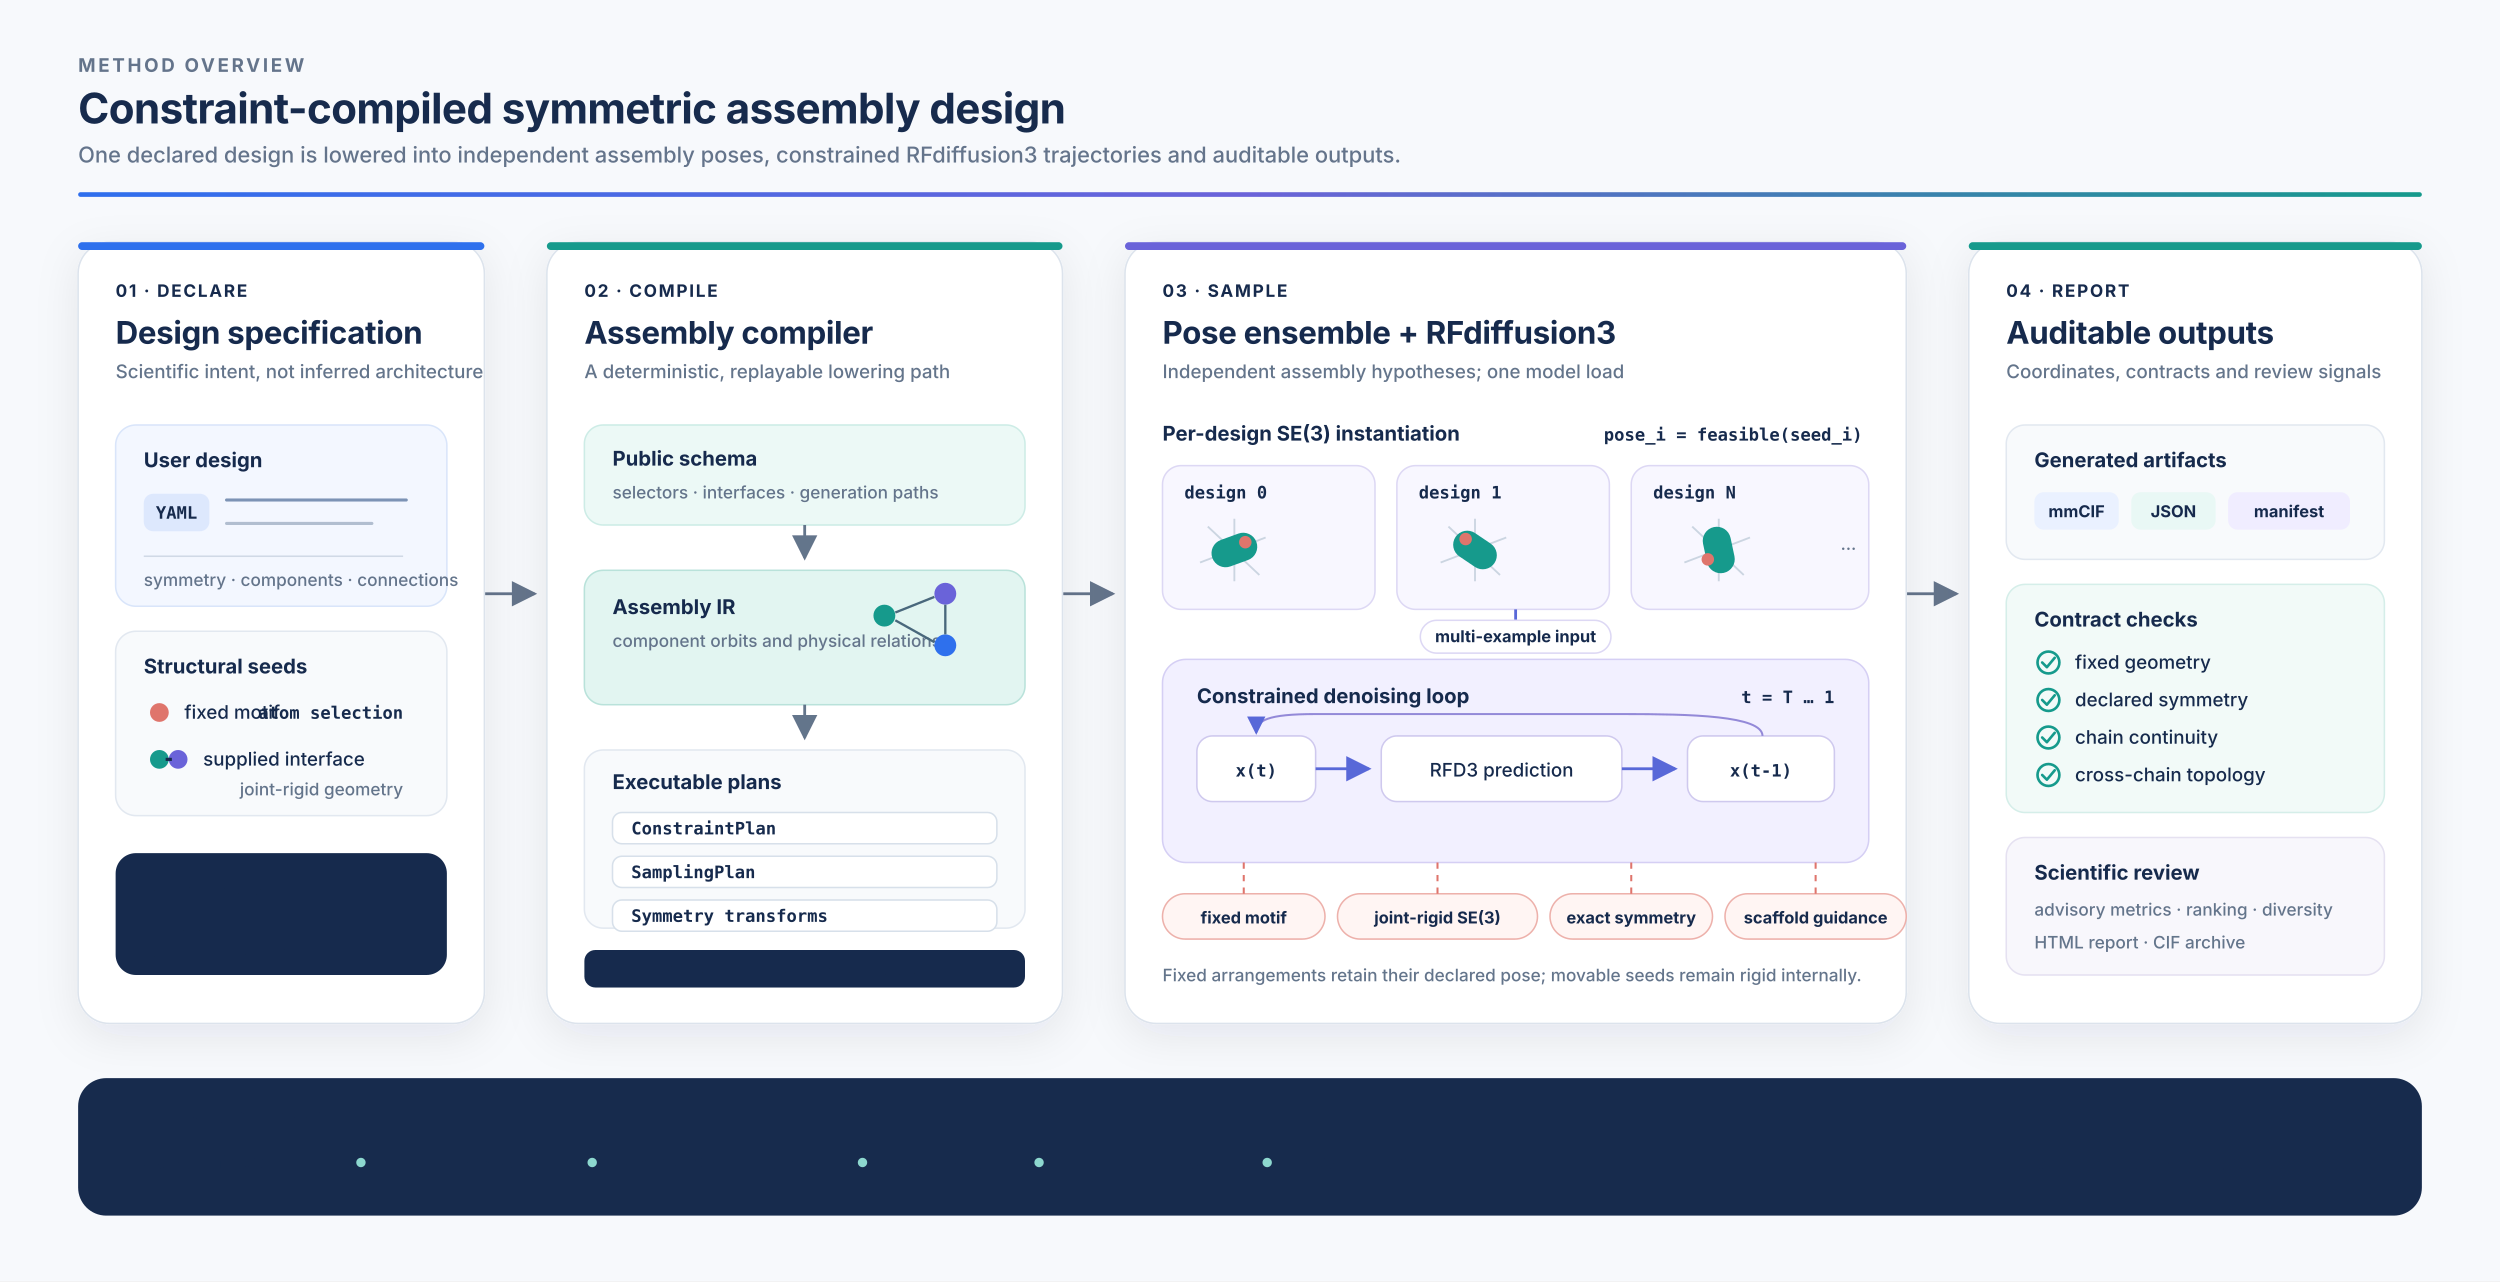
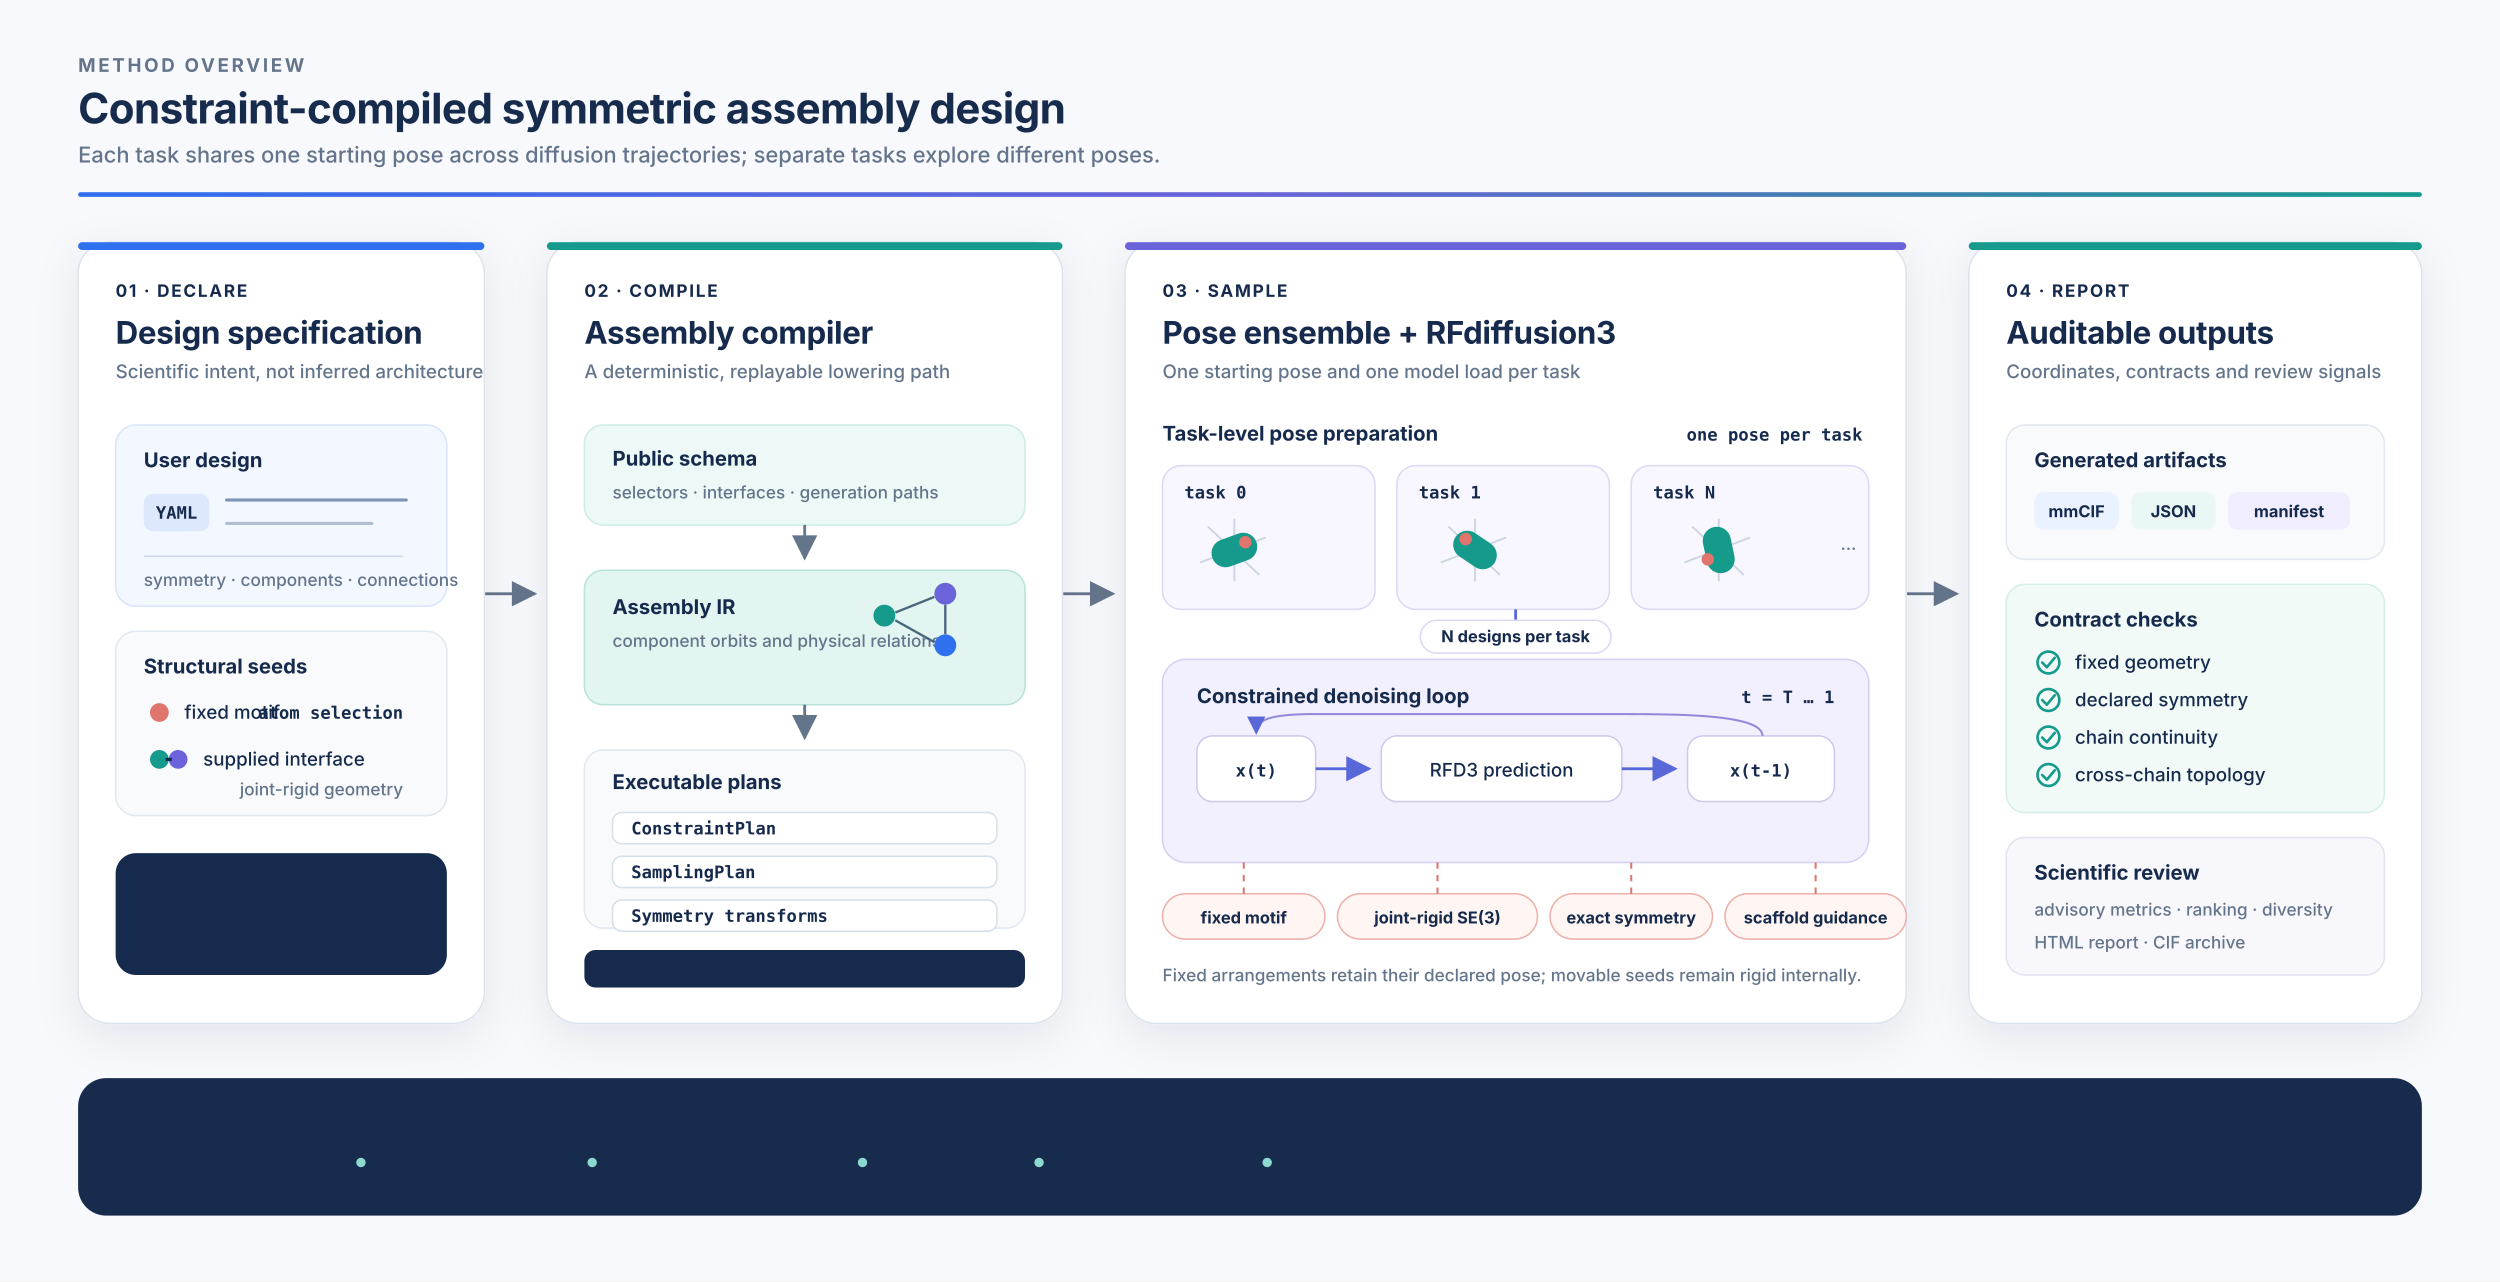
<svg xmlns="http://www.w3.org/2000/svg" width="1600" height="820" viewBox="0 0 1600 820" role="img" aria-labelledby="title desc">
  <defs>
    <filter id="cardShadow" x="-10%" y="-10%" width="120%" height="130%">
      <feDropShadow dx="0" dy="8" stdDeviation="14" flood-color="#102A43" flood-opacity="0.08" />
    </filter>
    <marker id="arrow" markerWidth="9" markerHeight="9" refX="8" refY="4.5" orient="auto">
      <path d="M0 0L9 4.5L0 9Z" fill="#64748B" />
    </marker>
    <marker id="arrowIndigo" markerWidth="9" markerHeight="9" refX="8" refY="4.5" orient="auto">
      <path d="M0 0L9 4.5L0 9Z" fill="#5967D8" />
    </marker>
    <linearGradient id="headerRule" x1="0" x2="1">
      <stop offset="0" stop-color="#2F6FED" />
      <stop offset="0.5" stop-color="#6B63D9" />
      <stop offset="1" stop-color="#159A8C" />
    </linearGradient>
    <style>
      text { font-family: Inter, "IBM Plex Sans", "Segoe UI", Arial, sans-serif; fill: #172B4D; }
      .eyebrow { font-size: 12px; font-weight: 700; letter-spacing: 1.7px; fill: #64748B; }
      .figure-title { font-size: 27px; font-weight: 720; letter-spacing: -0.4px; }
      .figure-subtitle { font-size: 14px; font-weight: 450; fill: #64748B; }
      .stage-index { font-size: 11px; font-weight: 750; letter-spacing: 1.1px; }
      .stage-title { font-size: 20px; font-weight: 720; letter-spacing: -0.2px; }
      .stage-note { font-size: 12px; font-weight: 450; fill: #64748B; }
      .section-title { font-size: 13px; font-weight: 700; }
      .body { font-size: 12px; font-weight: 500; }
      .body-muted { font-size: 11px; font-weight: 500; fill: #64748B; }
      .mono { font-family: "IBM Plex Mono", "SFMono-Regular", Consolas, monospace; font-size: 11px; font-weight: 600; }
      .chip { font-size: 10.5px; font-weight: 650; }
      .connector-label { font-size: 10px; font-weight: 700; letter-spacing: 0.9px; fill: #64748B; }
      .card { fill: #FFFFFF; stroke: #DCE3EC; stroke-width: 1; }
      .subcard { fill: #F8FAFC; stroke: #E2E8F0; stroke-width: 1; }
      .flow { fill: none; stroke: #64748B; stroke-width: 1.8; marker-end: url(#arrow); }
      .flow-indigo { fill: none; stroke: #5967D8; stroke-width: 1.8; marker-end: url(#arrowIndigo); }
      .soft-line { fill: none; stroke: #CBD5E1; stroke-width: 1.2; }
      .constraint-line { fill: none; stroke: #DF746C; stroke-width: 1.3; stroke-dasharray: 4 4; }
    </style>
  </defs>
  <rect width="1600" height="820" fill="#F7F9FC" />
  <g id="figure_header">
    <text x="50" y="46" class="eyebrow">METHOD OVERVIEW</text>
    <text x="50" y="79" class="figure-title">Constraint-compiled symmetric assembly design</text>
-     <text x="50" y="104" class="figure-subtitle">One declared design is lowered into independent assembly poses, constrained RFdiffusion3 trajectories and auditable outputs.</text>
+     <text x="50" y="104" class="figure-subtitle">Each task shares one starting pose across diffusion trajectories; separate tasks explore different poses.</text>
    <rect x="50" y="123" width="1500" height="3" rx="1.5" fill="url(#headerRule)" />
  </g>
  <g id="main_connectors">
    <path d="M310 380H342" class="flow" />
    <path d="M680 380H712" class="flow" />
    <path d="M1220 380H1252" class="flow" />
  </g>
  <g id="stage_design" filter="url(#cardShadow)">
    <rect x="50" y="155" width="260" height="500" rx="20" class="card" />
    <rect x="50" y="155" width="260" height="5" rx="2.5" fill="#2F6FED" />
    <text x="74" y="190" class="stage-index" fill="#2F6FED">01 · DECLARE</text>
    <text x="74" y="220" class="stage-title">Design specification</text>
    <text x="74" y="242" class="stage-note">Scientific intent, not inferred architecture</text>
    <rect x="74" y="272" width="212" height="116" rx="13" fill="#F3F7FF" stroke="#D9E5FA" />
    <text x="92" y="299" class="section-title">User design</text>
    <rect x="92" y="316" width="42" height="24" rx="6" fill="#2F6FED" opacity="0.11" />
    <text x="113" y="332" text-anchor="middle" class="mono" fill="#2F6FED">YAML</text>
    <line x1="145" y1="320" x2="260" y2="320" stroke="#7B93B5" stroke-width="2" stroke-linecap="round" />
    <line x1="145" y1="335" x2="238" y2="335" stroke="#B1BED0" stroke-width="2" stroke-linecap="round" />
    <line x1="92" y1="356" x2="258" y2="356" stroke="#D0D9E6" />
    <text x="92" y="375" class="body-muted">symmetry · components · connections</text>
    <rect x="74" y="404" width="212" height="118" rx="13" class="subcard" />
    <text x="92" y="431" class="section-title">Structural seeds</text>
    <circle cx="102" cy="456" r="6" fill="#DF746C" />
    <text x="118" y="460" class="body">fixed motif</text>
    <text x="258" y="460" text-anchor="end" class="mono" fill="#64748B">atom selection</text>
    <circle cx="102" cy="486" r="6" fill="#159A8C" />
    <circle cx="114" cy="486" r="6" fill="#6B63D9" />
    <path d="M106 486H110" stroke="#172B4D" stroke-width="2" />
    <text x="130" y="490" class="body">supplied interface</text>
    <text x="258" y="509" text-anchor="end" class="body-muted">joint-rigid geometry</text>
    <rect x="74" y="546" width="212" height="78" rx="13" fill="#172B4D" />
    <text x="92" y="574" class="section-title" fill="#FFFFFF">Declared contract</text>
    <text x="92" y="596" class="body" fill="#DCE6F3">what is fixed · what may move</text>
    <text x="92" y="614" class="body" fill="#DCE6F3">what must be generated</text>
  </g>
  <g id="stage_compiler" filter="url(#cardShadow)">
    <rect x="350" y="155" width="330" height="500" rx="20" class="card" />
    <rect x="350" y="155" width="330" height="5" rx="2.5" fill="#159A8C" />
    <text x="374" y="190" class="stage-index" fill="#159A8C">02 · COMPILE</text>
    <text x="374" y="220" class="stage-title">Assembly compiler</text>
    <text x="374" y="242" class="stage-note">A deterministic, replayable lowering path</text>
    <rect x="374" y="272" width="282" height="64" rx="12" fill="#ECF9F6" stroke="#CDECE6" />
    <text x="392" y="298" class="section-title">Public schema</text>
    <text x="392" y="319" class="body-muted">selectors · interfaces · generation paths</text>
    <path d="M515 336V357" class="flow" />
    <rect x="374" y="365" width="282" height="86" rx="12" fill="#E2F5F1" stroke="#B9E2DA" />
    <text x="392" y="393" class="section-title">Assembly IR</text>
    <text x="392" y="414" class="body-muted">component orbits and physical relations</text>
    <g transform="translate(566 394)">
      <circle cx="0" cy="0" r="7" fill="#159A8C" />
      <circle cx="39" cy="-14" r="7" fill="#6B63D9" />
      <circle cx="39" cy="19" r="7" fill="#2F6FED" />
      <path d="M7-2L32-12M7 3L32 17M39-7V12" stroke="#49677C" stroke-width="1.5" />
    </g>
    <path d="M515 451V472" class="flow" />
    <rect x="374" y="480" width="282" height="114" rx="12" class="subcard" />
    <text x="392" y="505" class="section-title">Executable plans</text>
    <rect x="392" y="520" width="246" height="20" rx="6" fill="#FFFFFF" stroke="#D7E0EA" />
    <rect x="392" y="548" width="246" height="20" rx="6" fill="#FFFFFF" stroke="#D7E0EA" />
    <rect x="392" y="576" width="246" height="20" rx="6" fill="#FFFFFF" stroke="#D7E0EA" />
    <text x="404" y="534" class="mono">ConstraintPlan</text>
    <text x="404" y="562" class="mono">SamplingPlan</text>
    <text x="404" y="590" class="mono">Symmetry transforms</text>
    <rect x="374" y="608" width="282" height="24" rx="7" fill="#172B4D" />
    <text x="515" y="624" text-anchor="middle" class="mono" fill="#FFFFFF">RFD3 per-pose specification</text>
  </g>
  <g id="stage_sampling" filter="url(#cardShadow)">
    <rect x="720" y="155" width="500" height="500" rx="20" class="card" />
    <rect x="720" y="155" width="500" height="5" rx="2.5" fill="#6B63D9" />
    <text x="744" y="190" class="stage-index" fill="#6B63D9">03 · SAMPLE</text>
    <text x="744" y="220" class="stage-title">Pose ensemble + RFdiffusion3</text>
-     <text x="744" y="242" class="stage-note">Independent assembly hypotheses; one model load</text>
-     <text x="744" y="282" class="section-title">Per-design SE(3) instantiation</text>
-     <text x="1192" y="282" text-anchor="end" class="mono" fill="#6B63D9">pose_i = feasible(seed_i)</text>
+     <text x="744" y="242" class="stage-note">One starting pose and one model load per task</text>
+     <text x="744" y="282" class="section-title">Task-level pose preparation</text>
+     <text x="1192" y="282" text-anchor="end" class="mono" fill="#6B63D9">one pose per task</text>
    <g id="pose_ensemble">
      <rect x="744" y="298" width="136" height="92" rx="12" fill="#F8F7FF" stroke="#DDD8F4" />
      <rect x="894" y="298" width="136" height="92" rx="12" fill="#F8F7FF" stroke="#DDD8F4" />
      <rect x="1044" y="298" width="152" height="92" rx="12" fill="#F8F7FF" stroke="#DDD8F4" />
-       <text x="758" y="319" class="mono">design 0</text>
-       <text x="908" y="319" class="mono">design 1</text>
-       <text x="1058" y="319" class="mono">design N</text>
+       <text x="758" y="319" class="mono">task 0</text>
+       <text x="908" y="319" class="mono">task 1</text>
+       <text x="1058" y="319" class="mono">task N</text>
      <g transform="translate(790 352)">
        <path d="M0 20V-20M-22 8L20-8M-17-15L16 16" class="soft-line" />
        <rect x="-15" y="-9" width="30" height="18" rx="9" fill="#159A8C" transform="rotate(-20)" />
        <circle cx="7" cy="-5" r="4" fill="#DF746C" />
      </g>
      <g transform="translate(944 352)">
        <path d="M0 20V-20M-22 8L20-8M-17-15L16 16" class="soft-line" />
        <rect x="-15" y="-9" width="30" height="18" rx="9" fill="#159A8C" transform="rotate(34)" />
        <circle cx="-6" cy="-7" r="4" fill="#DF746C" />
      </g>
      <g transform="translate(1100 352)">
        <path d="M0 20V-20M-22 8L20-8M-17-15L16 16" class="soft-line" />
        <rect x="-15" y="-9" width="30" height="18" rx="9" fill="#159A8C" transform="rotate(78)" />
        <circle cx="-7" cy="6" r="4" fill="#DF746C" />
      </g>
      <text x="1178" y="355" class="body-muted">···</text>
    </g>
    <path d="M970 390V414" class="flow-indigo" />
    <rect x="909" y="397" width="122" height="21" rx="10.5" fill="#FFFFFF" stroke="#DDD8F4" />
-     <text x="970" y="411" text-anchor="middle" class="chip" fill="#6B63D9">multi-example input</text>
+     <text x="970" y="411" text-anchor="middle" class="chip" fill="#6B63D9">N designs per task</text>
    <rect x="744" y="422" width="452" height="130" rx="15" fill="#F2F0FF" stroke="#D5CFF4" />
    <text x="766" y="450" class="section-title">Constrained denoising loop</text>
    <text x="1174" y="450" text-anchor="end" class="mono" fill="#6B63D9">t = T … 1</text>
    <rect x="766" y="471" width="76" height="42" rx="10" fill="#FFFFFF" stroke="#CFC9EE" />
    <rect x="884" y="471" width="154" height="42" rx="10" fill="#FFFFFF" stroke="#CFC9EE" />
    <rect x="1080" y="471" width="94" height="42" rx="10" fill="#FFFFFF" stroke="#CFC9EE" />
    <text x="804" y="497" text-anchor="middle" class="mono">x(t)</text>
    <text x="961" y="497" text-anchor="middle" class="body">RFD3 prediction</text>
    <text x="1127" y="497" text-anchor="middle" class="mono">x(t-1)</text>
    <path d="M842 492H876" class="flow-indigo" />
    <path d="M1038 492H1072" class="flow-indigo" />
    <path d="M1128 471C1128 458 1082 457 1039 457H842C811 457 804 461 804 469" fill="none" stroke="#9389D8" stroke-width="1.3" marker-end="url(#arrowIndigo)" />
    <g id="runtime_constraints">
      <rect x="744" y="572" width="104" height="29" rx="14.5" fill="#FFF5F3" stroke="#EDB1AB" />
      <rect x="856" y="572" width="128" height="29" rx="14.5" fill="#FFF5F3" stroke="#EDB1AB" />
      <rect x="992" y="572" width="104" height="29" rx="14.5" fill="#FFF5F3" stroke="#EDB1AB" />
      <rect x="1104" y="572" width="116" height="29" rx="14.5" fill="#FFF5F3" stroke="#EDB1AB" />
      <text x="796" y="591" text-anchor="middle" class="chip" fill="#B95049">fixed motif</text>
      <text x="920" y="591" text-anchor="middle" class="chip" fill="#B95049">joint-rigid SE(3)</text>
      <text x="1044" y="591" text-anchor="middle" class="chip" fill="#B95049">exact symmetry</text>
      <text x="1162" y="591" text-anchor="middle" class="chip" fill="#B95049">scaffold guidance</text>
      <path d="M796 572V552M920 572V552M1044 572V552M1162 572V552" class="constraint-line" />
    </g>
    <text x="744" y="628" class="body-muted">Fixed arrangements retain their declared pose; movable seeds remain rigid internally.</text>
  </g>
  <g id="stage_outputs" filter="url(#cardShadow)">
    <rect x="1260" y="155" width="290" height="500" rx="20" class="card" />
    <rect x="1260" y="155" width="290" height="5" rx="2.5" fill="#159A8C" />
    <text x="1284" y="190" class="stage-index" fill="#159A8C">04 · REPORT</text>
    <text x="1284" y="220" class="stage-title">Auditable outputs</text>
    <text x="1284" y="242" class="stage-note">Coordinates, contracts and review signals</text>
    <rect x="1284" y="272" width="242" height="86" rx="12" class="subcard" />
    <text x="1302" y="299" class="section-title">Generated artifacts</text>
    <rect x="1302" y="315" width="54" height="24" rx="6" fill="#EAF1FF" />
    <rect x="1364" y="315" width="54" height="24" rx="6" fill="#E9F8F5" />
    <rect x="1426" y="315" width="78" height="24" rx="6" fill="#F0EDFF" />
    <text x="1329" y="331" text-anchor="middle" class="chip">mmCIF</text>
    <text x="1391" y="331" text-anchor="middle" class="chip">JSON</text>
    <text x="1465" y="331" text-anchor="middle" class="chip">manifest</text>
    <rect x="1284" y="374" width="242" height="146" rx="12" fill="#F2FAF8" stroke="#D5EEE9" />
    <text x="1302" y="401" class="section-title">Contract checks</text>
    <g fill="none" stroke="#159A8C" stroke-width="1.7" stroke-linecap="round" stroke-linejoin="round">
      <circle cx="1311" cy="424" r="7" />
      <path d="M1307 424L1310 427L1315 421" />
      <circle cx="1311" cy="448" r="7" />
      <path d="M1307 448L1310 451L1315 445" />
      <circle cx="1311" cy="472" r="7" />
      <path d="M1307 472L1310 475L1315 469" />
      <circle cx="1311" cy="496" r="7" />
      <path d="M1307 496L1310 499L1315 493" />
    </g>
    <text x="1328" y="428" class="body">fixed geometry</text>
    <text x="1328" y="452" class="body">declared symmetry</text>
    <text x="1328" y="476" class="body">chain continuity</text>
    <text x="1328" y="500" class="body">cross-chain topology</text>
    <rect x="1284" y="536" width="242" height="88" rx="12" fill="#F8F7FC" stroke="#E5E1F1" />
    <text x="1302" y="563" class="section-title">Scientific review</text>
    <text x="1302" y="586" class="body-muted">advisory metrics · ranking · diversity</text>
    <text x="1302" y="607" class="body-muted">HTML report · CIF archive</text>
  </g>
  <g id="provenance_spine">
    <rect x="50" y="690" width="1500" height="88" rx="18" fill="#172B4D" />
    <text x="76" y="720" class="stage-index" fill="#8DD8CF">REPRODUCIBILITY SPINE</text>
    <text x="76" y="748" class="body" fill="#FFFFFF">Frozen configuration</text>
    <circle cx="231" cy="744" r="3" fill="#8DD8CF" />
    <text x="252" y="748" class="body" fill="#FFFFFF">Source snapshot</text>
    <circle cx="379" cy="744" r="3" fill="#8DD8CF" />
    <text x="400" y="748" class="body" fill="#FFFFFF">Checkpoint identity</text>
    <circle cx="552" cy="744" r="3" fill="#8DD8CF" />
    <text x="573" y="748" class="body" fill="#FFFFFF">Pose seed</text>
    <circle cx="665" cy="744" r="3" fill="#8DD8CF" />
    <text x="686" y="748" class="body" fill="#FFFFFF">Diffusion seed</text>
    <circle cx="811" cy="744" r="3" fill="#8DD8CF" />
    <text x="832" y="748" class="body" fill="#FFFFFF">Replay hash</text>
    <text x="1518" y="748" text-anchor="end" class="mono" fill="#8DD8CF">design · pose · trajectory · audit</text>
  </g>
</svg>
